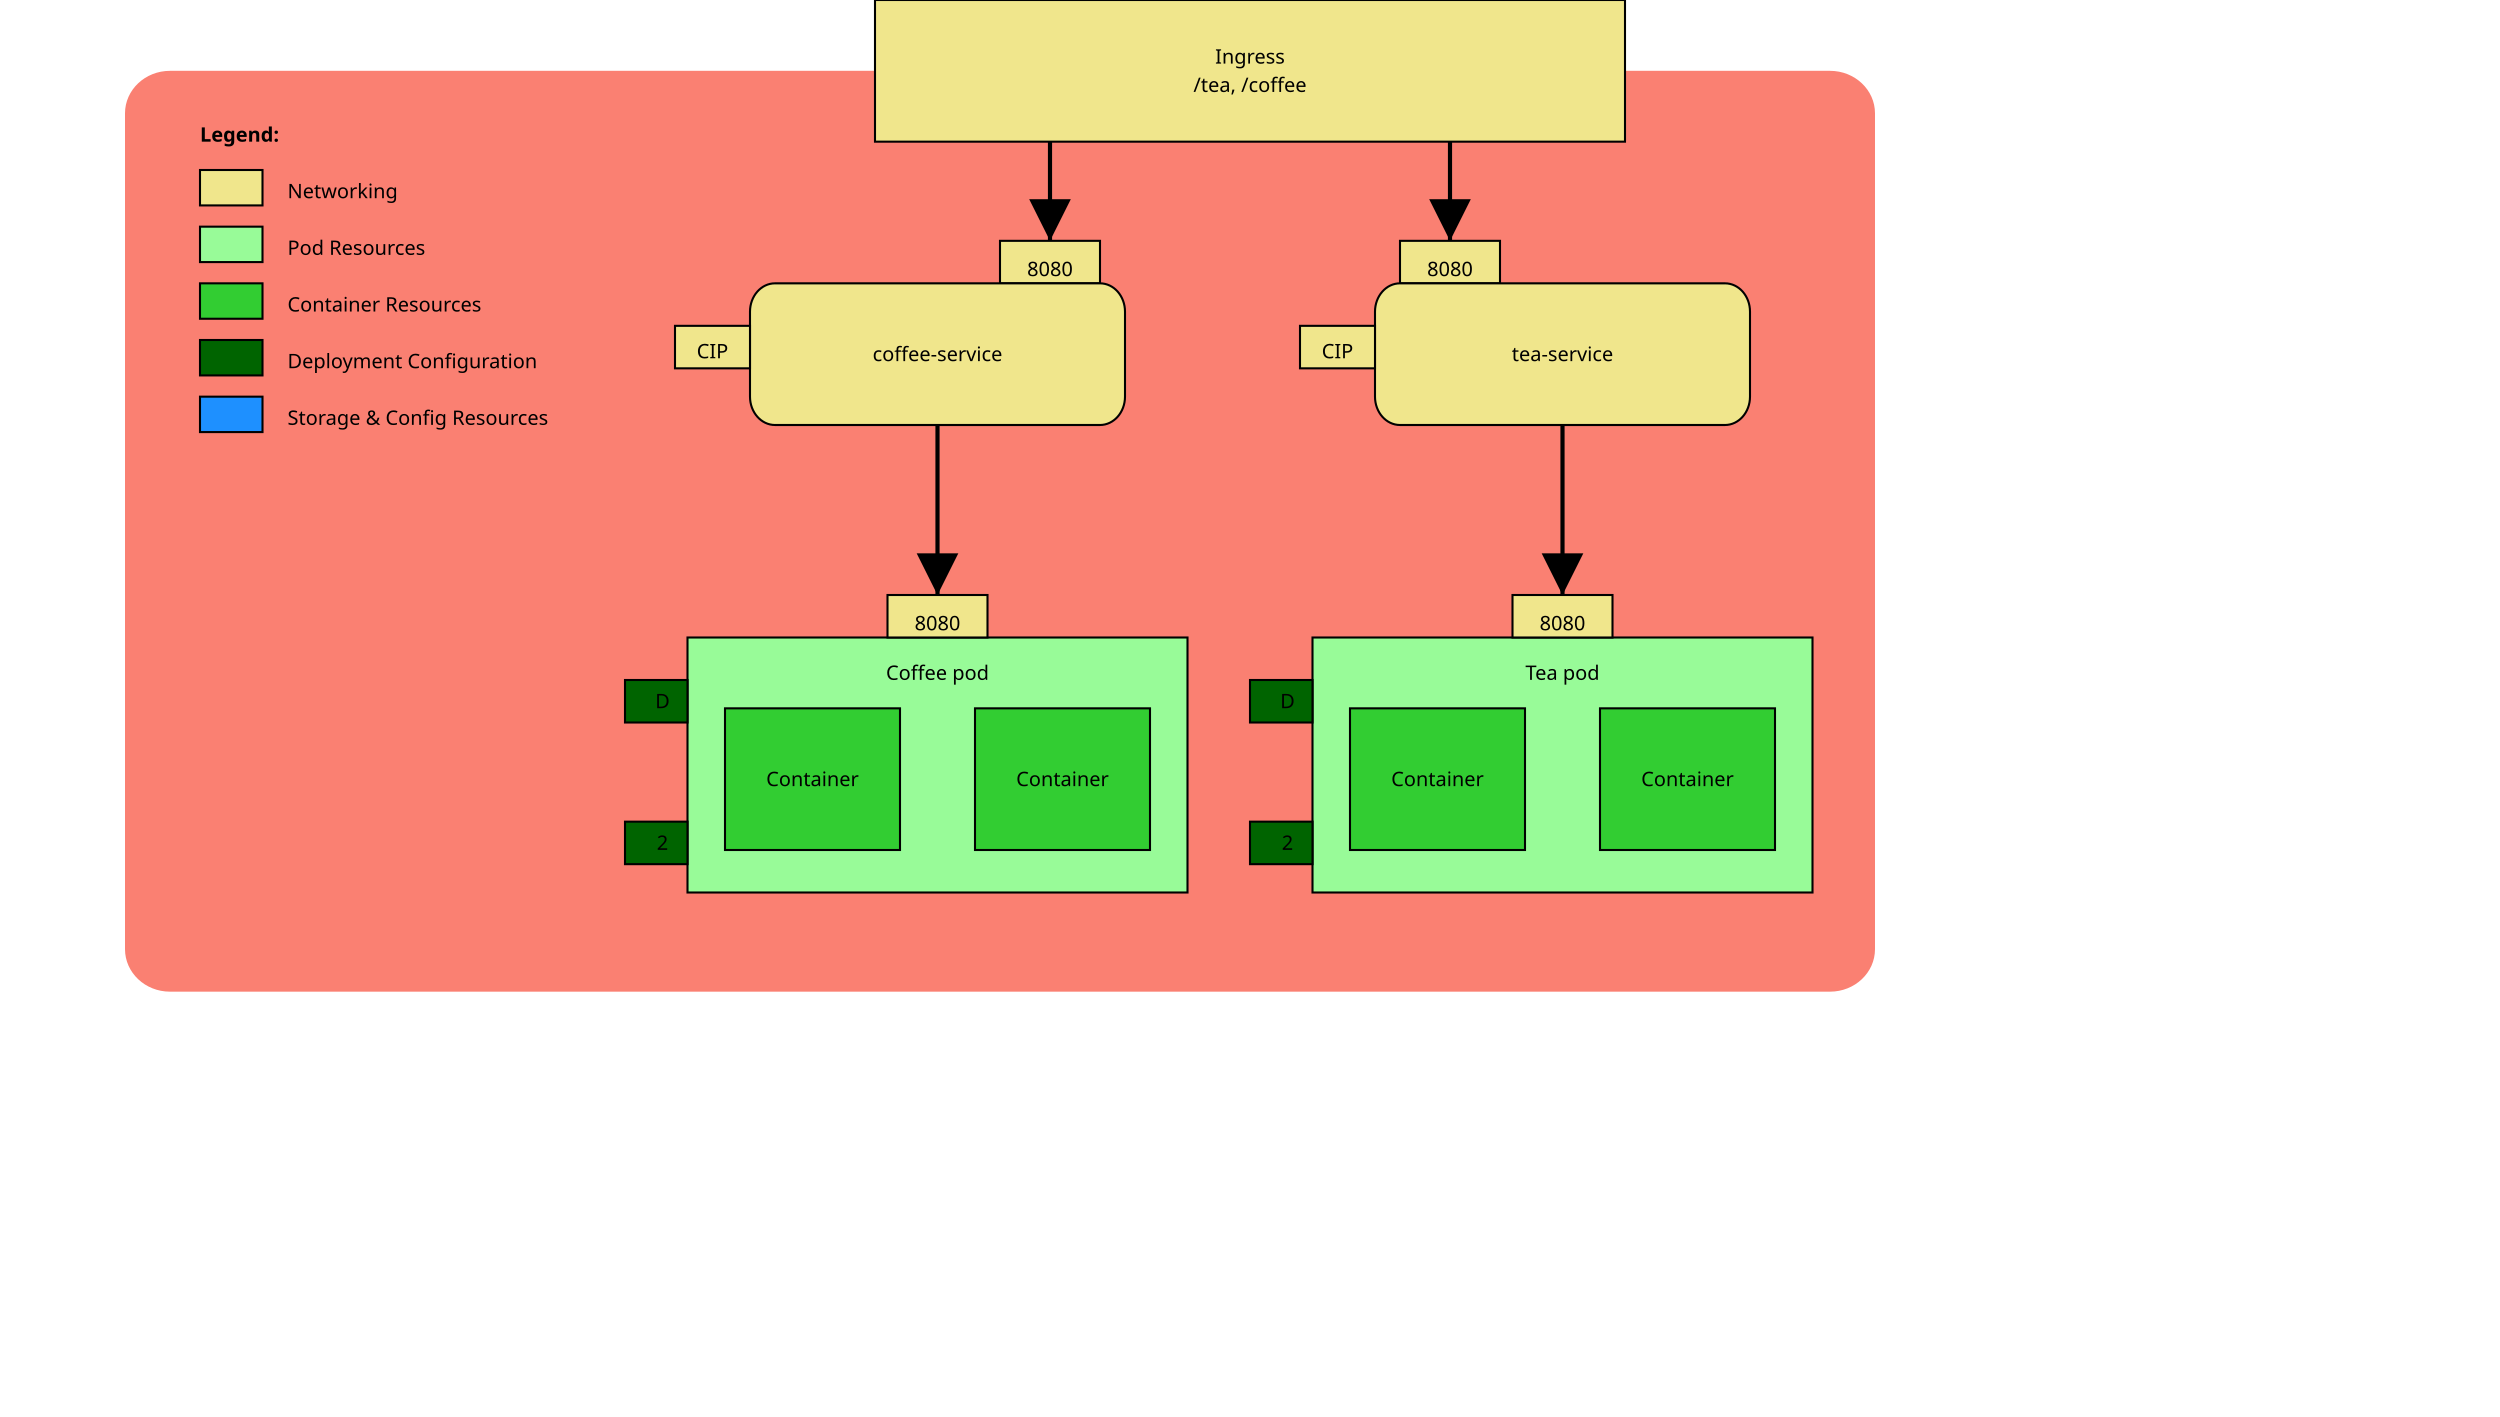
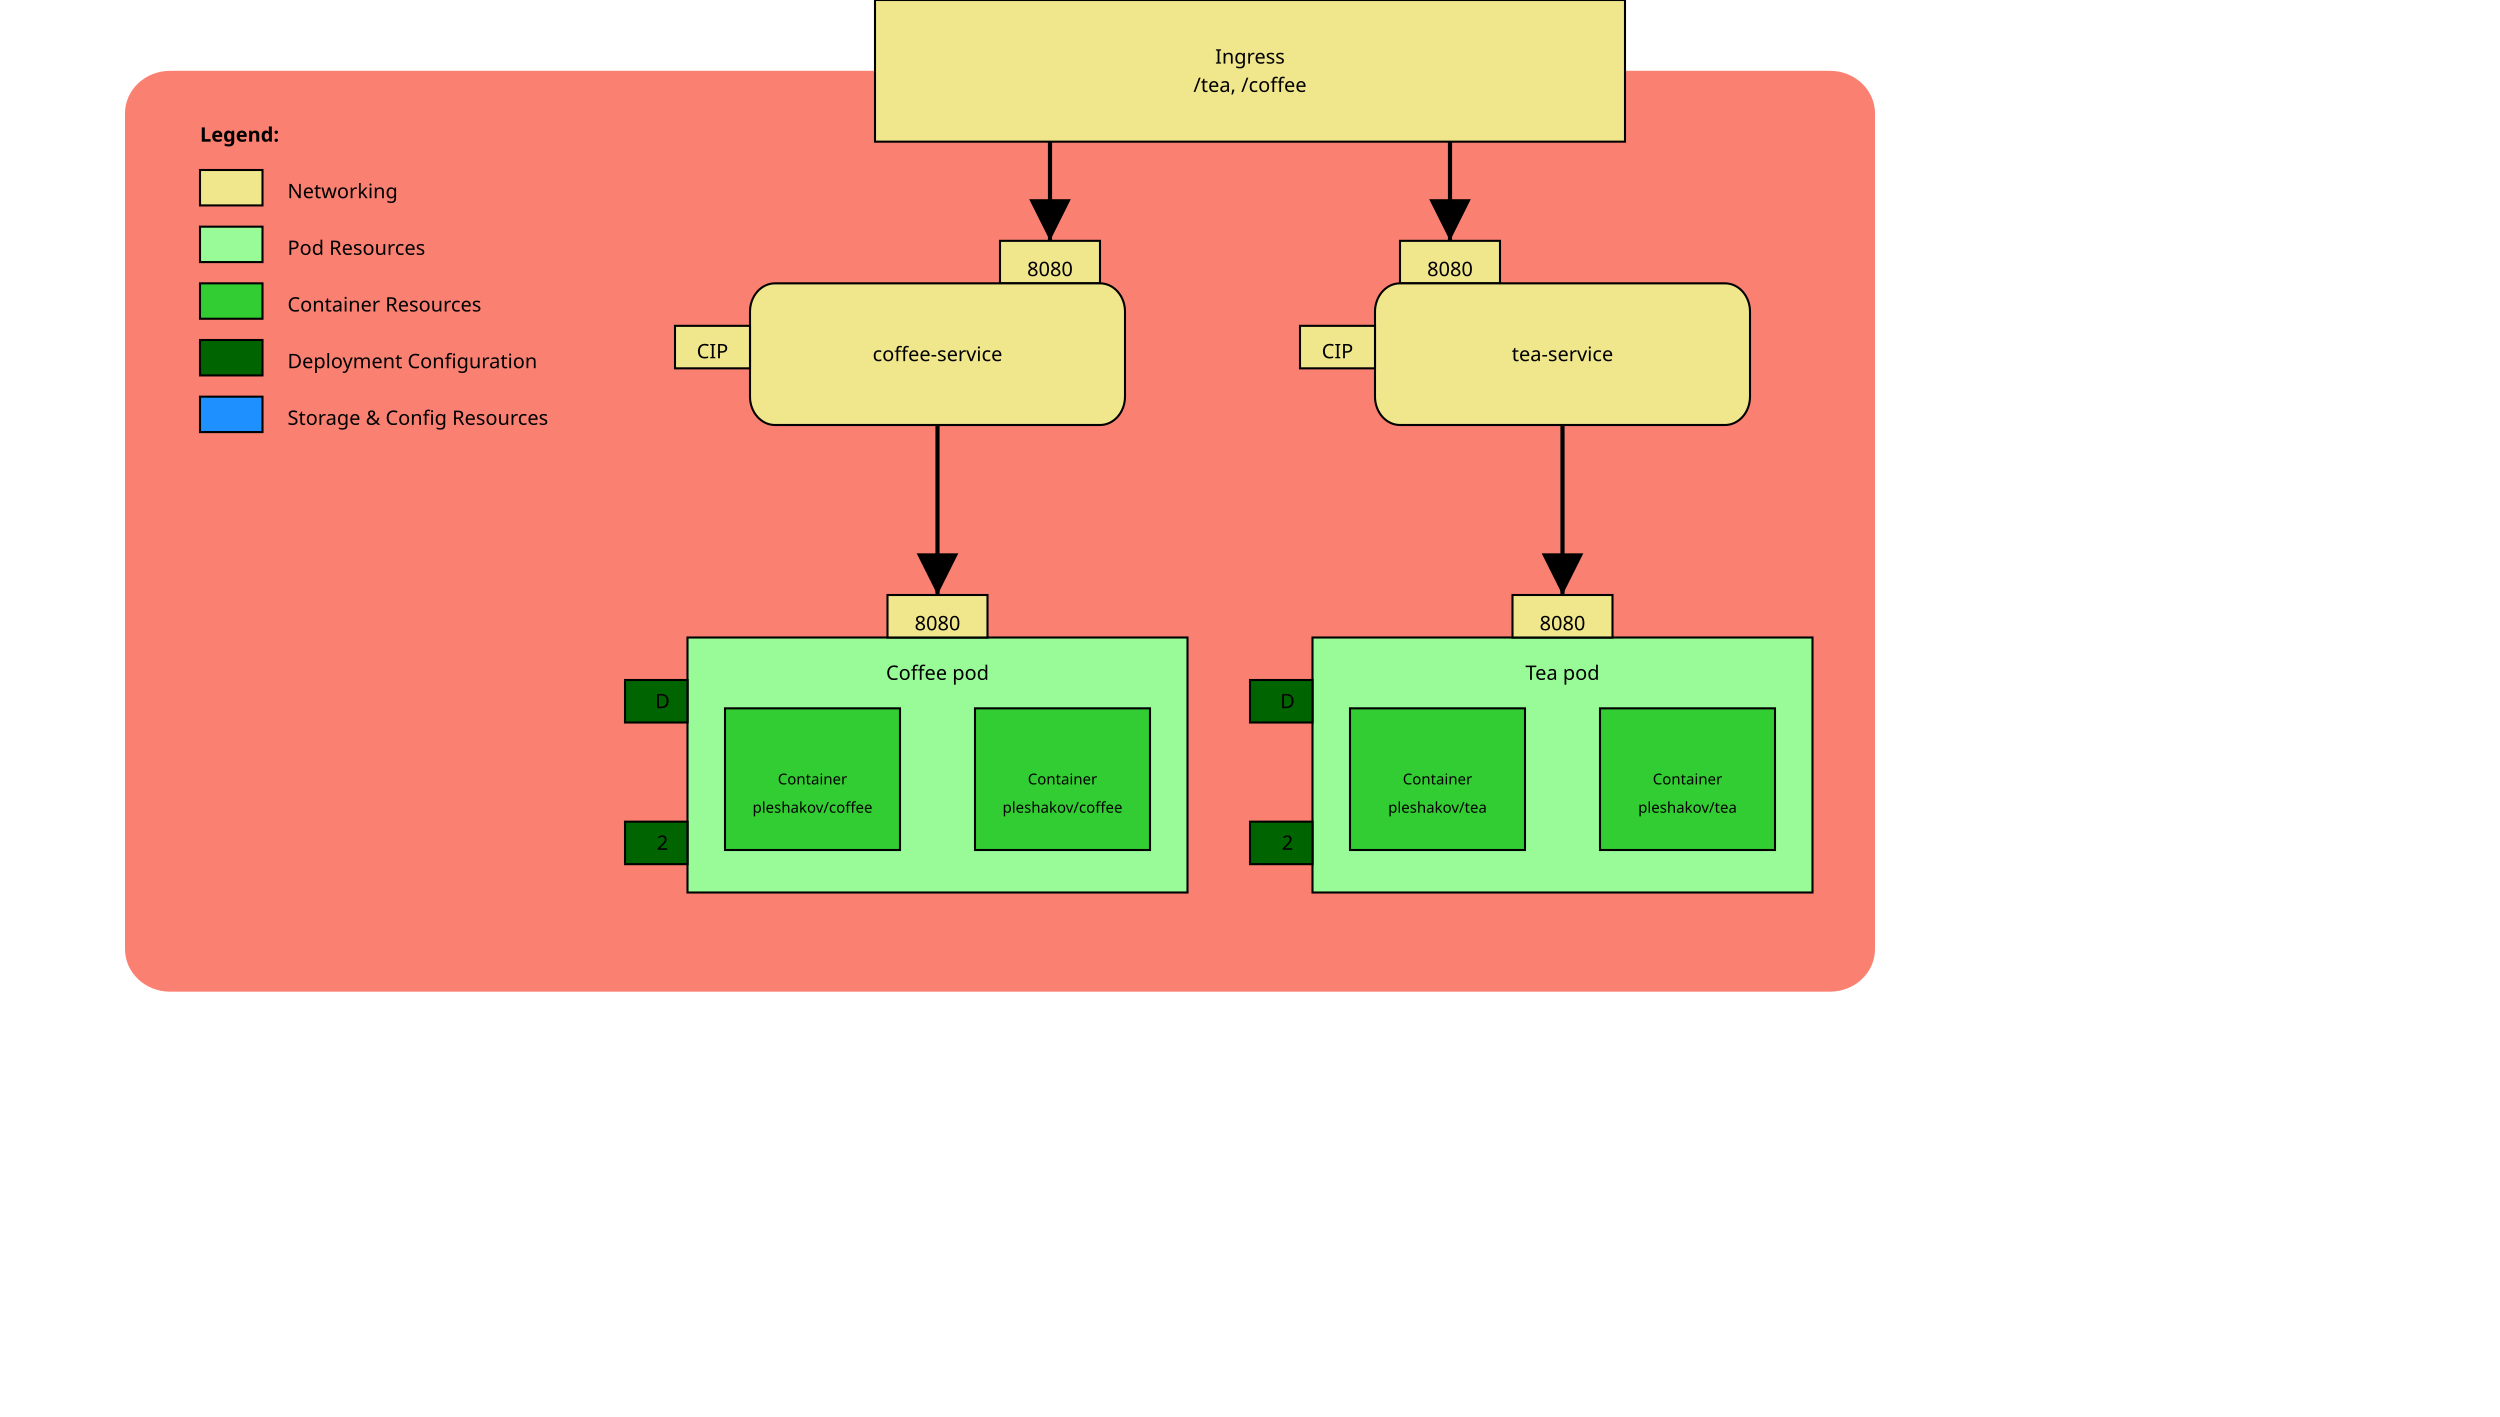
<svg xmlns="http://www.w3.org/2000/svg" viewBox="0 0 1200 680">
  <defs>
    <marker id="arrow" markerWidth="10" markerHeight="10" refX="10" refY="5" orient="auto" markerUnits="strokeWidth">
      <path d="M0,0 L10,5 L0,10 Z" fill="black" />
    </marker>
  </defs>
  <rect fill="salmon" rx="1.8%" ry="3%" width="70%" height="65%" x="5%" y="5%" />
  <g>
    <text font-size="0.8em" font-family="sans-serif" font-weight="bold" x="8%" y="10%">Legend:</text>
    <rect fill="khaki" stroke="black" width="2.5%" height="2.5%" x="8%" y="12%" />
    <text font-size="0.8em" font-family="sans-serif" dominant-baseline="middle" x="11.5%" y="13.5%">Networking</text>
    <rect fill="palegreen" stroke="black" width="2.5%" height="2.5%" x="8%" y="16%" />
    <text font-size="0.8em" font-family="sans-serif" dominant-baseline="middle" x="11.5%" y="17.5%">Pod Resources</text>
    <rect fill="limegreen" stroke="black" width="2.5%" height="2.5%" x="8%" y="20%" />
    <text font-size="0.8em" font-family="sans-serif" dominant-baseline="middle" x="11.5%" y="21.5%">Container Resources</text>
    <rect fill="darkgreen" stroke="black" width="2.5%" height="2.5%" x="8%" y="24%" />
    <text font-size="0.8em" font-family="sans-serif" dominant-baseline="middle" x="11.5%" y="25.5%">Deployment Configuration</text>
    <rect fill="dodgerblue" stroke="black" width="2.5%" height="2.5%" x="8%" y="28%" />
    <text font-size="0.8em" font-family="sans-serif" dominant-baseline="middle" x="11.5%" y="29.5%">Storage &amp; Config Resources</text>
  </g>
  <g>
    <rect fill="khaki" stroke="black" width="30%" height="10%" x="35%" y="0%" />
    <text font-size="0.8em" font-family="sans-serif" text-anchor="middle" dominant-baseline="middle" x="50%" y="4%">Ingress</text>
    <text font-size="0.8em" font-family="sans-serif" text-anchor="middle" dominant-baseline="middle" x="50%" y="6%">/tea, /coffee</text>
    <line stroke="black" stroke-width="2" x1="42%" y1="10%" x2="42%" y2="17%" marker-end="url(#arrow)" />
    <line stroke="black" stroke-width="2" x1="58%" y1="10%" x2="58%" y2="17%" marker-end="url(#arrow)" />
  </g>
  <g>
    <rect fill="khaki" stroke="black" width="4%" height="3%" x="40%" y="17%" />
    <text font-size="0.8em" font-family="sans-serif" text-anchor="middle" dominant-baseline="middle" x="42%" y="19%">8080</text>
    <rect fill="khaki" stroke="black" rx="1%" ry="2%" width="15%" height="10%" x="30%" y="20%" />
    <text font-size="0.8em" font-family="sans-serif" text-anchor="middle" dominant-baseline="middle" x="37.5%" y="25%">coffee-service</text>
    <rect fill="khaki" stroke="black" width="3%" height="3%" x="27%" y="23%" />
    <text font-size="0.8em" font-family="sans-serif" text-anchor="middle" dominant-baseline="middle" x="28.5%" y="24.8%">CIP</text>
    <line stroke="black" stroke-width="2" x1="37.5%" y1="30%" x2="37.5%" y2="42%" marker-end="url(#arrow)" />
  </g>
  <g>
    <rect fill="khaki" stroke="black" width="4%" height="3%" x="56%" y="17%" />
    <text font-size="0.8em" font-family="sans-serif" text-anchor="middle" dominant-baseline="middle" x="58%" y="19%">8080</text>
    <rect fill="khaki" stroke="black" rx="1%" ry="2%" width="15%" height="10%" x="55%" y="20%" />
    <text font-size="0.8em" font-family="sans-serif" text-anchor="middle" dominant-baseline="middle" x="62.5%" y="25%">tea-service</text>
    <rect fill="khaki" stroke="black" width="3%" height="3%" x="52%" y="23%" />
    <text font-size="0.8em" font-family="sans-serif" text-anchor="middle" dominant-baseline="middle" x="53.5%" y="24.8%">CIP</text>
    <line stroke="black" stroke-width="2" x1="62.5%" y1="30%" x2="62.5%" y2="42%" marker-end="url(#arrow)" />
  </g>
  <g>
    <rect fill="palegreen" stroke="black" width="20%" height="18%" x="27.5%" y="45%" />
    <text font-size="0.8em" font-family="sans-serif" text-anchor="middle" dominant-baseline="middle" x="37.5%" y="47.5%">Coffee pod</text>
    <rect fill="limegreen" stroke="black" width="7%" height="10%" x="29%" y="50%" />
-     <text font-size="0.8em" font-family="sans-serif" text-anchor="middle" dominant-baseline="middle" x="32.5%" y="55%">Container</text>
+     <text font-size="0.6em" font-family="sans-serif" text-anchor="middle" dominant-baseline="middle" x="32.5%" y="55%">Container</text>
+     <text font-size="0.6em" font-family="sans-serif" text-anchor="middle" dominant-baseline="middle" x="32.5%" y="57%">pleshakov/coffee</text>
    <rect fill="limegreen" stroke="black" width="7%" height="10%" x="39%" y="50%" />
-     <text font-size="0.8em" font-family="sans-serif" text-anchor="middle" dominant-baseline="middle" x="42.5%" y="55%">Container</text>
+     <text font-size="0.6em" font-family="sans-serif" text-anchor="middle" dominant-baseline="middle" x="42.5%" y="55%">Container</text>
+     <text font-size="0.6em" font-family="sans-serif" text-anchor="middle" dominant-baseline="middle" x="42.5%" y="57%">pleshakov/coffee</text>
    <rect fill="khaki" stroke="black" width="4%" height="3%" x="35.5%" y="42%" />
    <text font-size="0.8em" font-family="sans-serif" text-anchor="middle" dominant-baseline="middle" x="37.5%" y="44%">8080</text>
    <rect fill="darkgreen" stroke="black" width="2.5%" height="3%" x="25%" y="48%" />
    <text font-size="0.8em" font-family="sans-serif" text-anchor="middle" dominant-baseline="middle" x="26.5%" y="49.5%">D</text>
    <rect fill="darkgreen" stroke="black" width="2.5%" height="3%" x="25%" y="58%" />
    <text font-size="0.8em" font-family="sans-serif" text-anchor="middle" dominant-baseline="middle" x="26.5%" y="59.5%">2</text>
  </g>
  <g>
    <rect fill="palegreen" stroke="black" width="20%" height="18%" x="52.5%" y="45%" />
    <text font-size="0.8em" font-family="sans-serif" text-anchor="middle" dominant-baseline="middle" x="62.5%" y="47.5%">Tea pod</text>
    <rect fill="limegreen" stroke="black" width="7%" height="10%" x="54%" y="50%" />
-     <text font-size="0.8em" font-family="sans-serif" text-anchor="middle" dominant-baseline="middle" x="57.5%" y="55%">Container</text>
+     <text font-size="0.6em" font-family="sans-serif" text-anchor="middle" dominant-baseline="middle" x="57.5%" y="55%">Container</text>
+     <text font-size="0.6em" font-family="sans-serif" text-anchor="middle" dominant-baseline="middle" x="57.5%" y="57%">pleshakov/tea</text>
    <rect fill="limegreen" stroke="black" width="7%" height="10%" x="64%" y="50%" />
-     <text font-size="0.8em" font-family="sans-serif" text-anchor="middle" dominant-baseline="middle" x="67.5%" y="55%">Container</text>
+     <text font-size="0.6em" font-family="sans-serif" text-anchor="middle" dominant-baseline="middle" x="67.5%" y="55%">Container</text>
+     <text font-size="0.6em" font-family="sans-serif" text-anchor="middle" dominant-baseline="middle" x="67.5%" y="57%">pleshakov/tea</text>
    <rect fill="khaki" stroke="black" width="4%" height="3%" x="60.5%" y="42%" />
    <text font-size="0.8em" font-family="sans-serif" text-anchor="middle" dominant-baseline="middle" x="62.5%" y="44%">8080</text>
    <rect fill="darkgreen" stroke="black" width="2.5%" height="3%" x="50%" y="48%" />
    <text font-size="0.8em" font-family="sans-serif" text-anchor="middle" dominant-baseline="middle" x="51.5%" y="49.5%">D</text>
    <rect fill="darkgreen" stroke="black" width="2.5%" height="3%" x="50%" y="58%" />
    <text font-size="0.8em" font-family="sans-serif" text-anchor="middle" dominant-baseline="middle" x="51.5%" y="59.5%">2</text>
  </g>
</svg>
